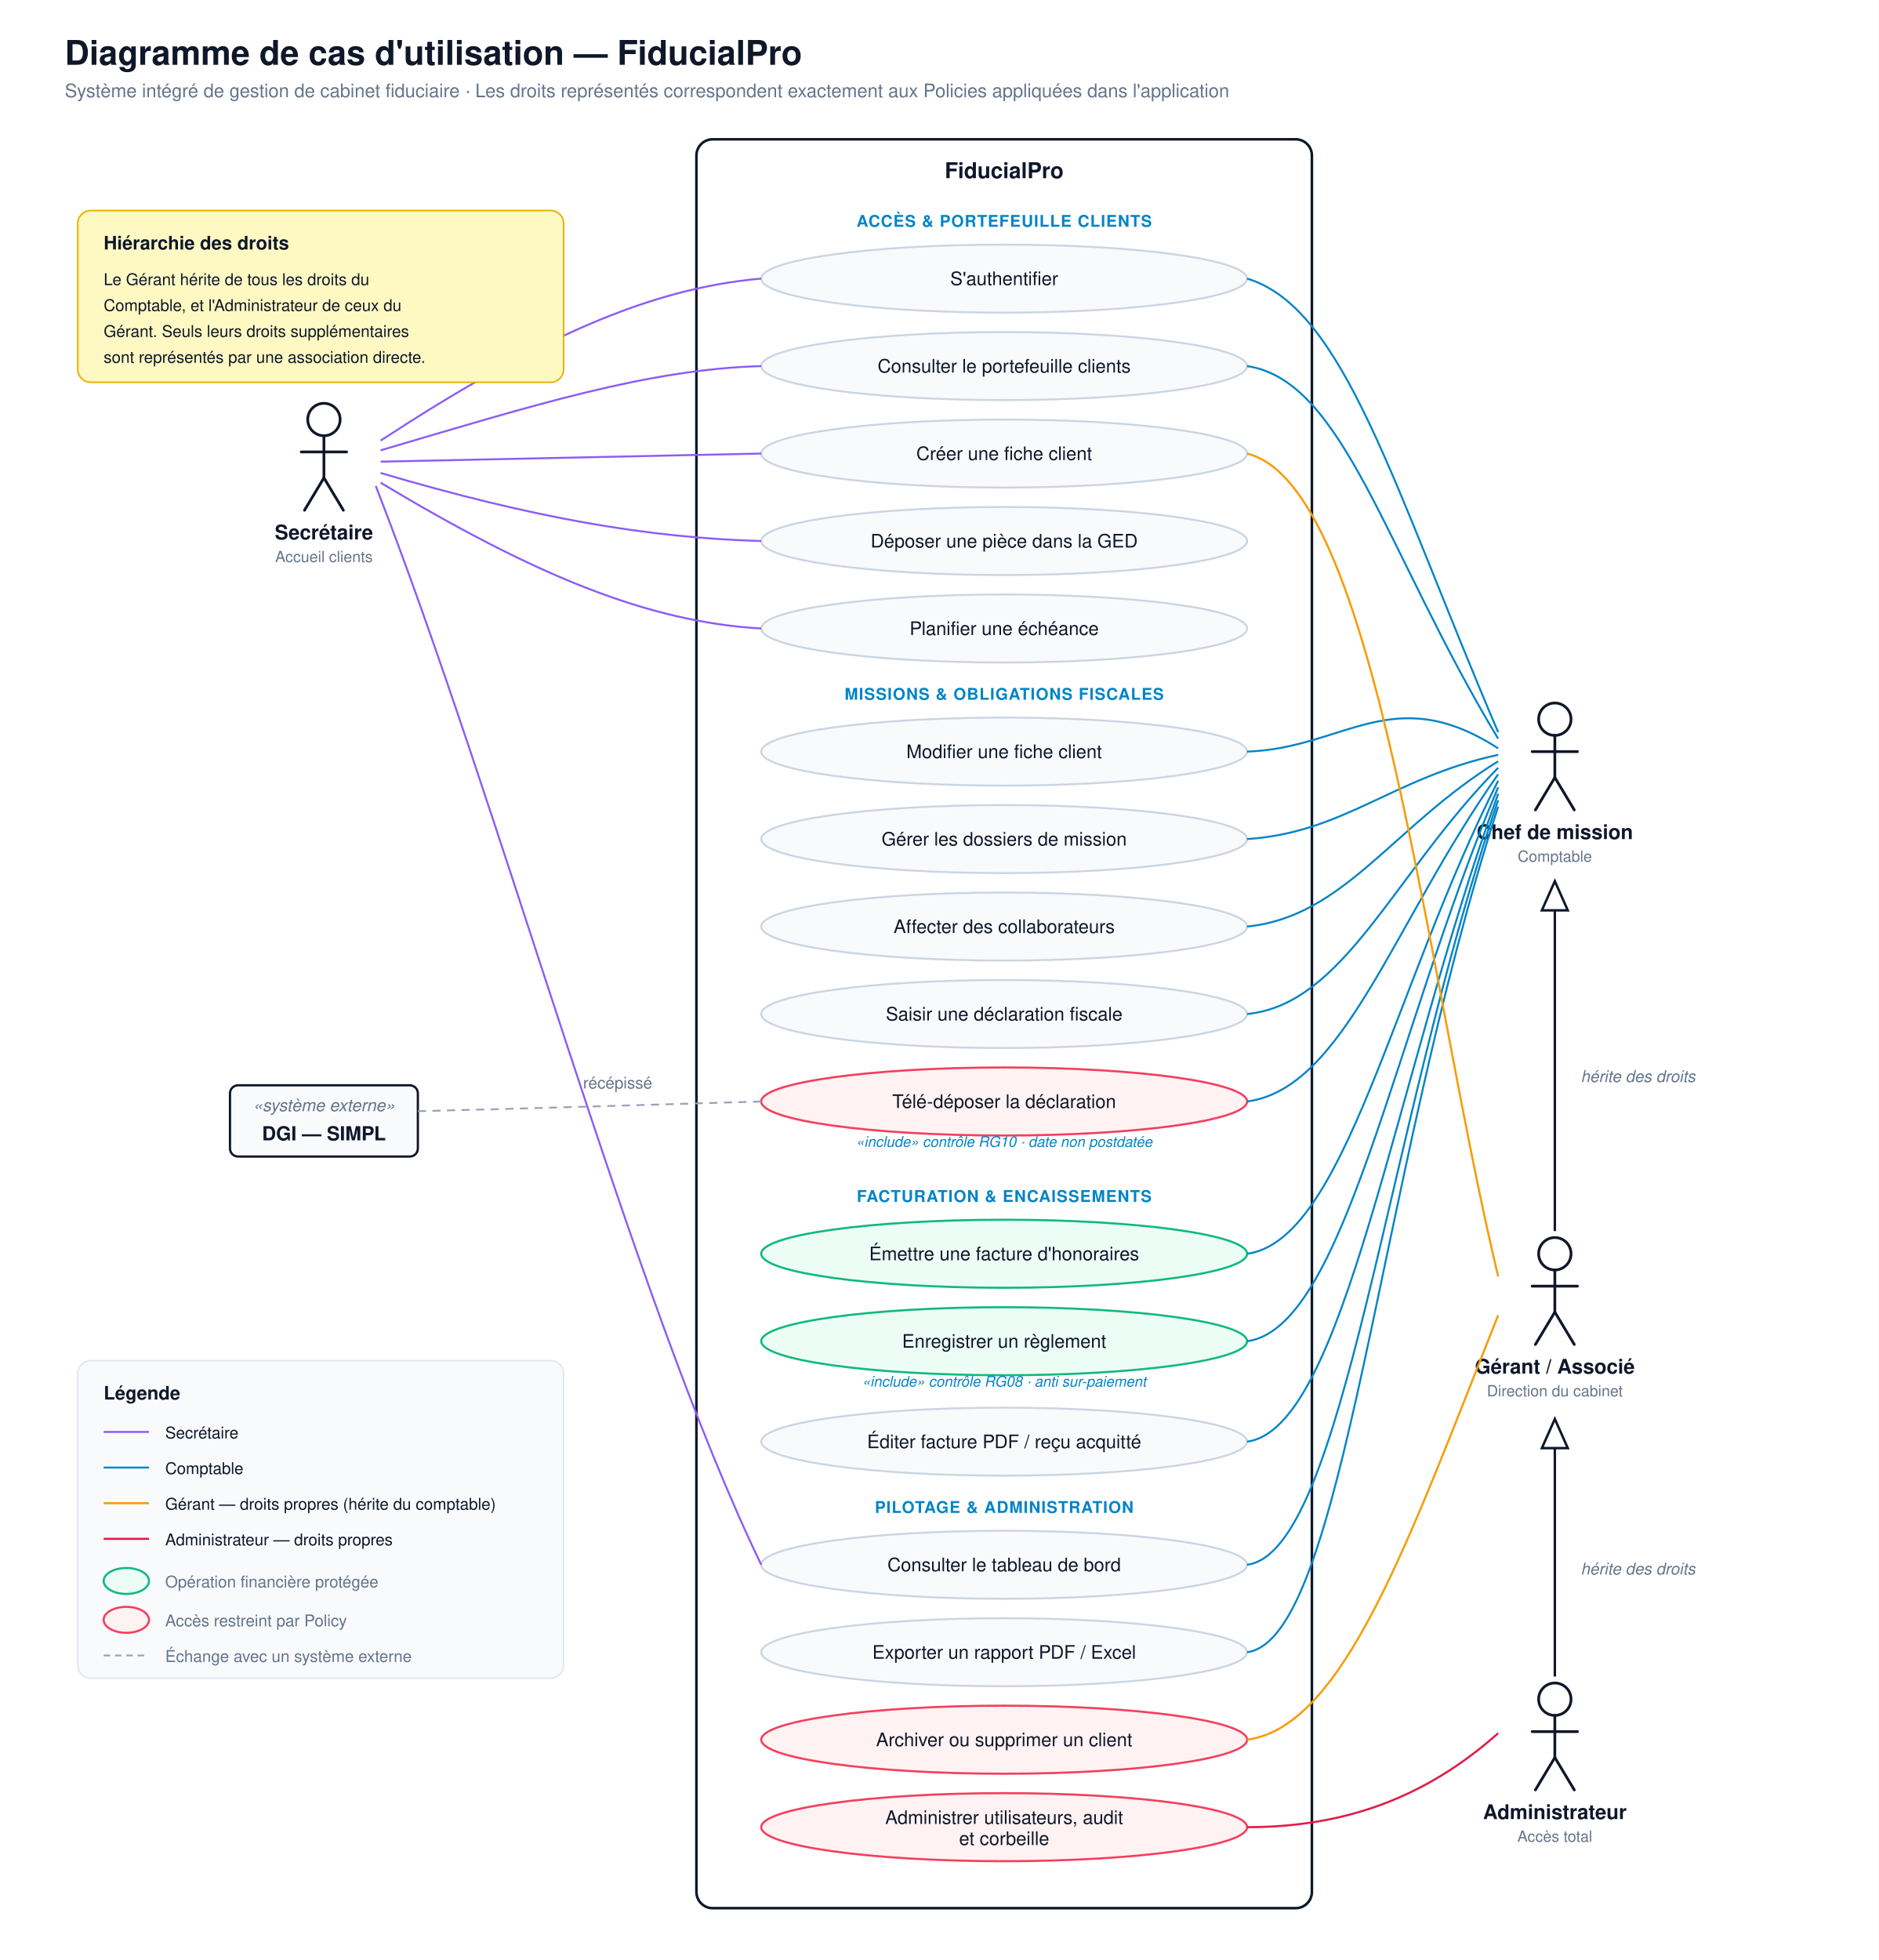
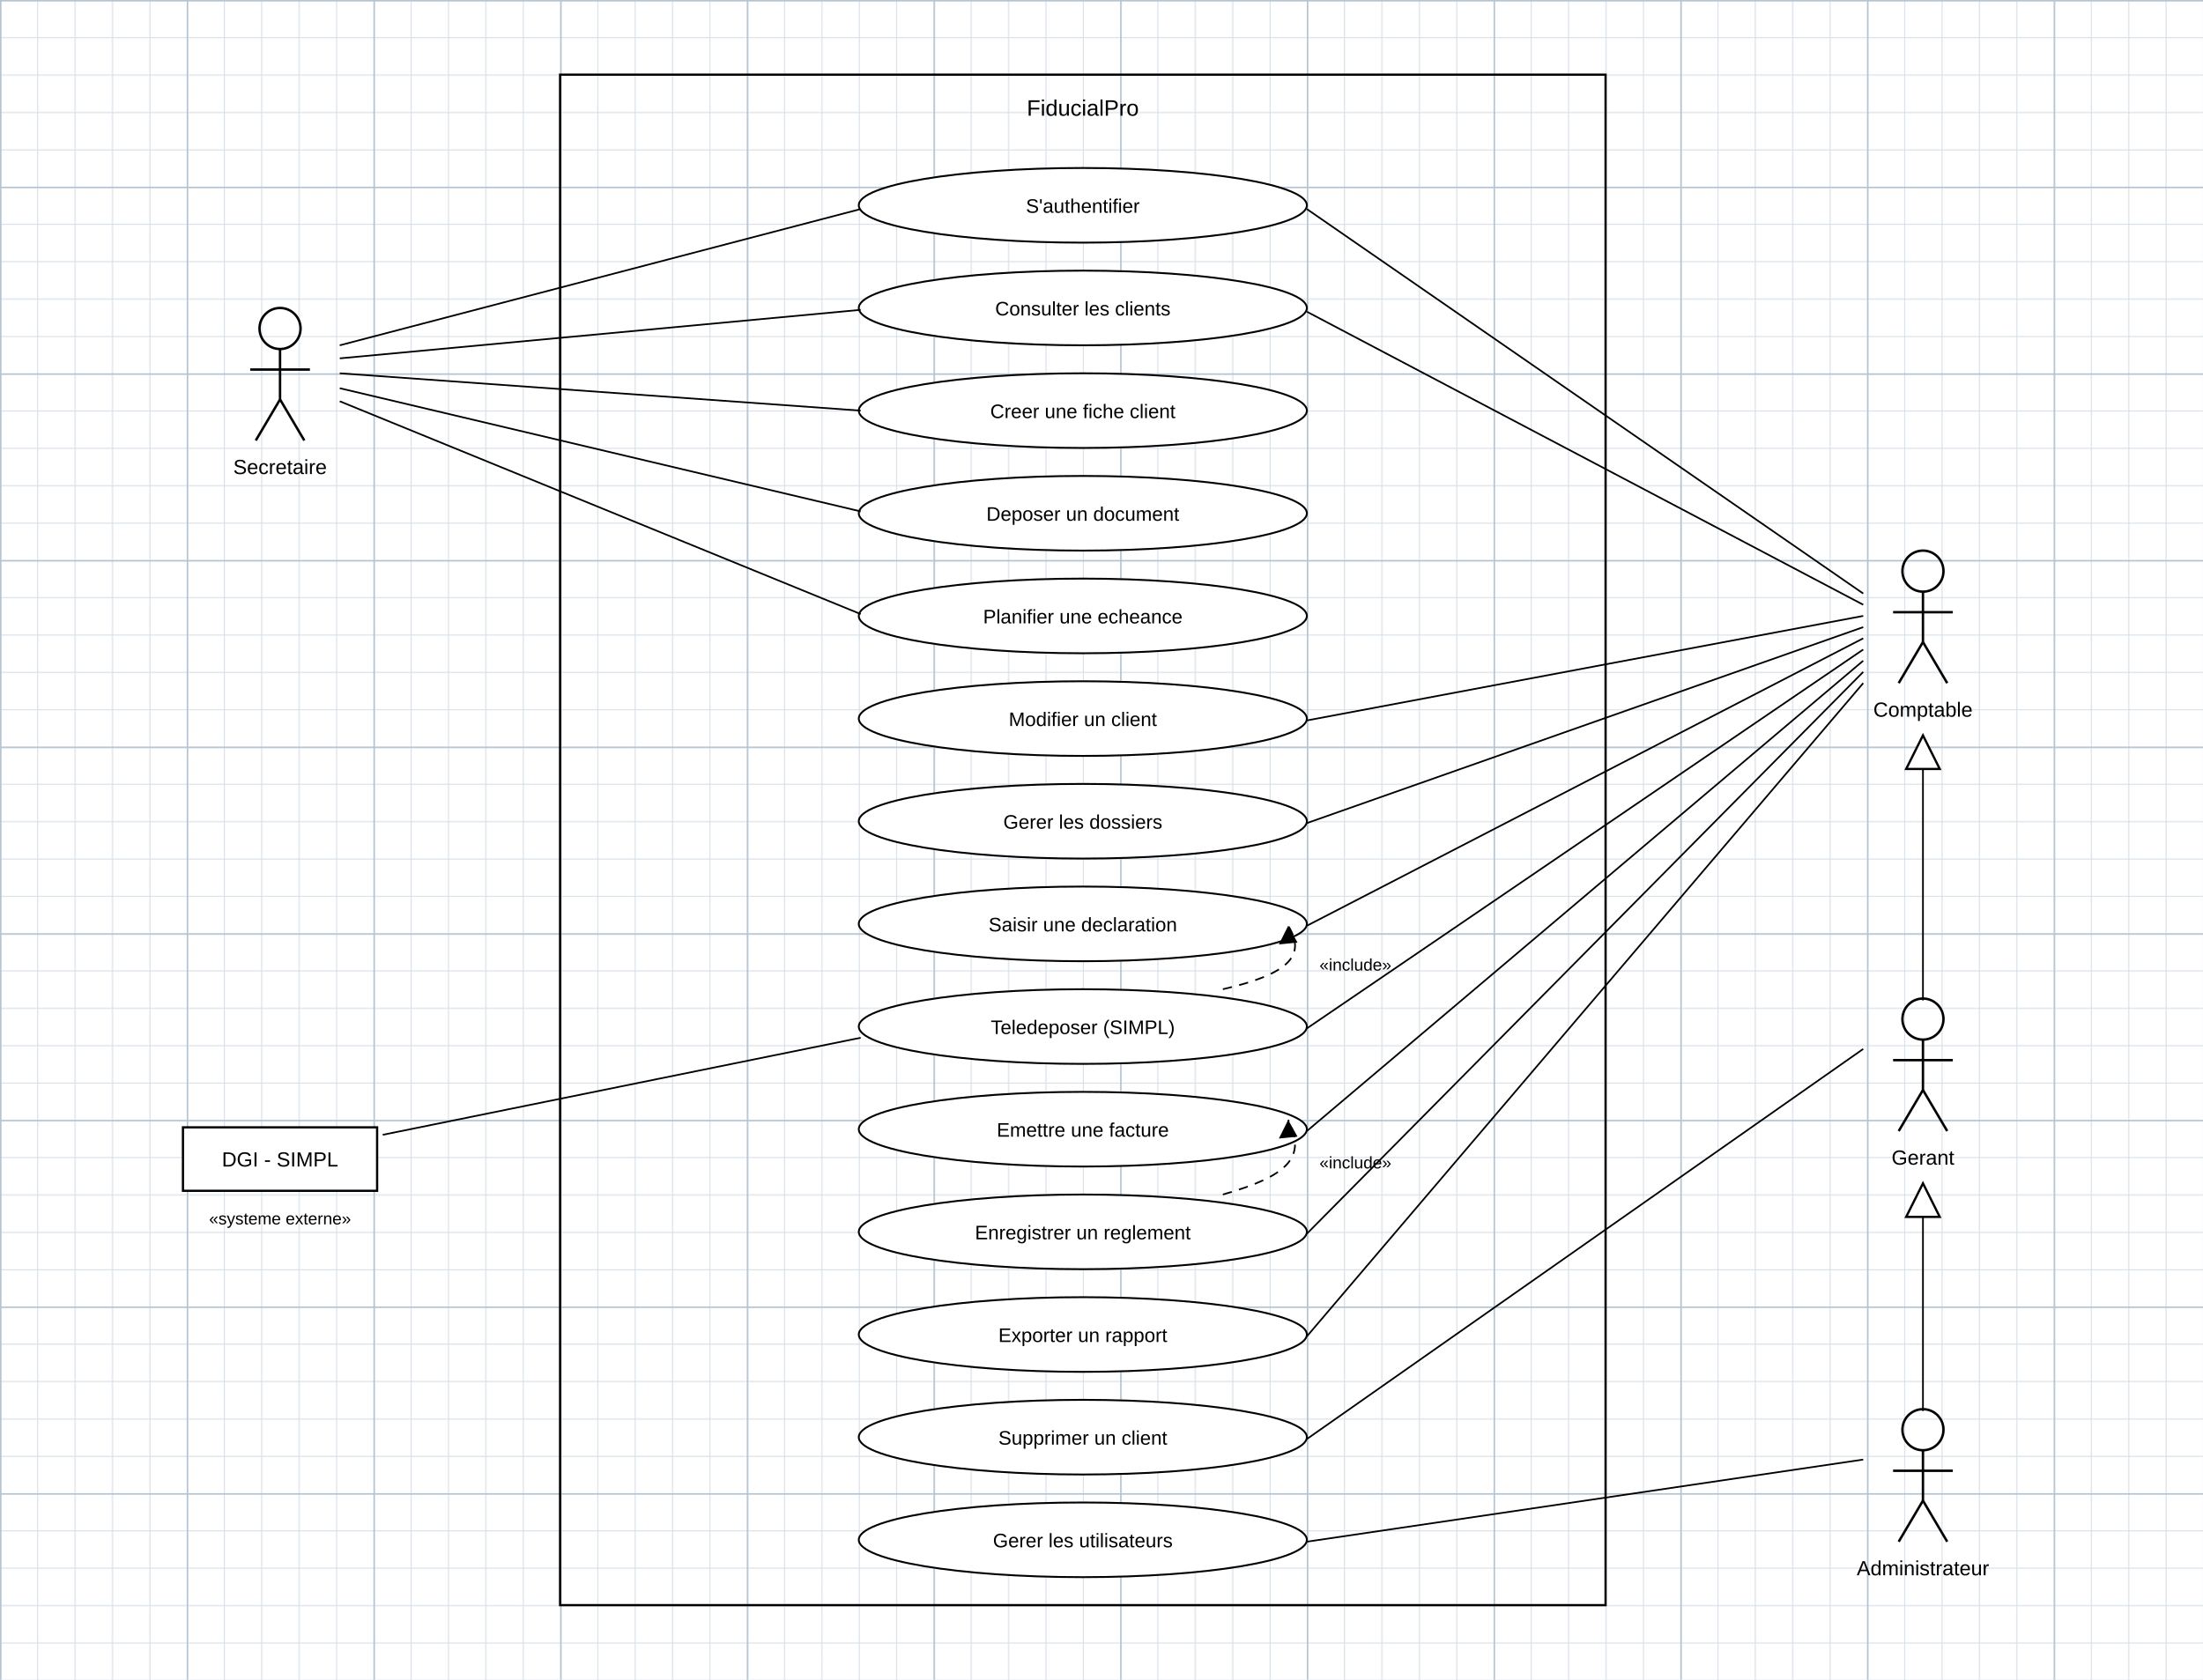
- <svg xmlns="http://www.w3.org/2000/svg" viewBox="0 0 1160 1210" width="1160" height="1210" font-family="Segoe UI, Helvetica, Arial, sans-serif">
+ <svg xmlns="http://www.w3.org/2000/svg" viewBox="0 0 1180 900" width="1180" height="900" font-family="Arial, Helvetica, sans-serif">
+   <defs>
+     <pattern id="quadrillageFin" width="20" height="20" patternUnits="userSpaceOnUse">
+       <path d="M 20 0 L 0 0 0 20" fill="none" stroke="#d3dde6" stroke-width="0.9" />
+     </pattern>
+     <pattern id="fondQuadrille" width="100" height="100" patternUnits="userSpaceOnUse">
+       <rect width="100" height="100" fill="#ffffff" />
+       <rect width="100" height="100" fill="url(#quadrillageFin)" />
+       <path d="M 100 0 L 0 0 0 100" fill="none" stroke="#b4c4d2" stroke-width="1.6" />
+     </pattern>
+   </defs>
  <style>
-     .titre      { font-size: 21px; font-weight: 700; fill: #0f172a; }
-     .soustitre  { font-size: 11.5px; fill: #64748b; }
-     .acteur-nom { font-size: 12.5px; font-weight: 700; fill: #0f172a; text-anchor: middle; }
-     .acteur-rol { font-size: 9.5px; fill: #64748b; text-anchor: middle; }
-     .uc         { font-size: 11.5px; fill: #0f172a; text-anchor: middle; }
-     .paquet     { font-size: 10px; font-weight: 700; fill: #0284c7; letter-spacing: .5px; text-anchor: middle; }
-     .lien       { stroke: #94a3b8; stroke-width: 1.1; fill: none; }
-     .lien-s     { stroke: #8b5cf6; stroke-width: 1.2; fill: none; }
-     .lien-c     { stroke: #0284c7; stroke-width: 1.2; fill: none; }
-     .lien-g     { stroke: #f59e0b; stroke-width: 1.3; fill: none; }
-     .lien-a     { stroke: #e11d48; stroke-width: 1.3; fill: none; }
-     .gener      { stroke: #0f172a; stroke-width: 1.5; fill: none; }
-     .strie      { stroke: #0f172a; stroke-width: 1.7; fill: none; stroke-linecap: round; }
-     .ellipse    { fill: #f8fafc; stroke: #cbd5e1; stroke-width: 1.2; }
-     .ellipse-f  { fill: #ecfdf5; stroke: #10b981; stroke-width: 1.3; }
-     .ellipse-s  { fill: #fef2f2; stroke: #f43f5e; stroke-width: 1.3; }
-     .inc        { font-size: 9px; fill: #0284c7; font-style: italic; text-anchor: middle; }
-     .note       { font-size: 10px; fill: #64748b; }
-     .note-t     { font-size: 10px; fill: #0f172a; }
+     .acteur   { stroke: #000000; stroke-width: 1.3; fill: none; }
+     .nom      { font-size: 11px; fill: #000000; text-anchor: middle; }
+     .uc-txt   { font-size: 10.5px; fill: #000000; text-anchor: middle; }
+     .ovale    { fill: #ffffff; stroke: #000000; stroke-width: 1; }
+     .assoc    { stroke: #000000; stroke-width: 0.9; fill: none; }
+     .rel      { stroke: #000000; stroke-width: 0.9; fill: none; stroke-dasharray: 5 4; }
+     .rel-txt  { font-size: 9px; fill: #000000; text-anchor: middle; }
+     .cadre    { fill: none; stroke: #000000; stroke-width: 1.2; }
+     .cadre-t  { font-size: 12px; fill: #000000; text-anchor: middle; }
  </style>
-   <rect width="1160" height="1210" fill="#ffffff" />
-   <text x="40" y="40" class="titre">Diagramme de cas d'utilisation — FiducialPro</text>
-   <text x="40" y="60" class="soustitre">Système intégré de gestion de cabinet fiduciaire · Les droits représentés correspondent exactement aux Policies appliquées dans l'application</text>
-   <rect x="430" y="86" width="380" height="1092" rx="10" fill="#ffffff" stroke="#0f172a" stroke-width="1.6" />
-   <text x="620" y="110" font-size="13.5" font-weight="700" fill="#0f172a" text-anchor="middle">FiducialPro</text>
-   <g transform="translate(200, 285)">
-     <circle cx="0" cy="-26" r="10" class="strie" />
-     <line x1="0" y1="-16" x2="0" y2="10" class="strie" />
-     <line x1="-14" y1="-6" x2="14" y2="-6" class="strie" />
-     <line x1="0" y1="10" x2="-12" y2="30" class="strie" />
-     <line x1="0" y1="10" x2="12" y2="30" class="strie" />
-     <text x="0" y="48" class="acteur-nom">Secrétaire</text>
-     <text x="0" y="62" class="acteur-rol">Accueil clients</text>
+   <rect x="0" y="0" width="1180" height="900" fill="url(#fondQuadrille)" />
+   <rect x="300" y="40" width="560" height="820" class="cadre" />
+   <text x="580" y="62" class="cadre-t">FiducialPro</text>
+   <g transform="translate(150, 200)">
+     <circle cx="0" cy="-24" r="11" class="acteur" />
+     <line x1="0" y1="-13" x2="0" y2="14" class="acteur" />
+     <line x1="-16" y1="-2" x2="16" y2="-2" class="acteur" />
+     <line x1="0" y1="14" x2="-13" y2="36" class="acteur" />
+     <line x1="0" y1="14" x2="13" y2="36" class="acteur" />
+     <text x="0" y="54" class="nom">Secretaire</text>
  </g>
-   <g transform="translate(960, 470)">
-     <circle cx="0" cy="-26" r="10" class="strie" />
-     <line x1="0" y1="-16" x2="0" y2="10" class="strie" />
-     <line x1="-14" y1="-6" x2="14" y2="-6" class="strie" />
-     <line x1="0" y1="10" x2="-12" y2="30" class="strie" />
-     <line x1="0" y1="10" x2="12" y2="30" class="strie" />
-     <text x="0" y="48" class="acteur-nom">Chef de mission</text>
-     <text x="0" y="62" class="acteur-rol">Comptable</text>
+   <g transform="translate(1030, 330)">
+     <circle cx="0" cy="-24" r="11" class="acteur" />
+     <line x1="0" y1="-13" x2="0" y2="14" class="acteur" />
+     <line x1="-16" y1="-2" x2="16" y2="-2" class="acteur" />
+     <line x1="0" y1="14" x2="-13" y2="36" class="acteur" />
+     <line x1="0" y1="14" x2="13" y2="36" class="acteur" />
+     <text x="0" y="54" class="nom">Comptable</text>
  </g>
-   <g transform="translate(960, 800)">
-     <circle cx="0" cy="-26" r="10" class="strie" />
-     <line x1="0" y1="-16" x2="0" y2="10" class="strie" />
-     <line x1="-14" y1="-6" x2="14" y2="-6" class="strie" />
-     <line x1="0" y1="10" x2="-12" y2="30" class="strie" />
-     <line x1="0" y1="10" x2="12" y2="30" class="strie" />
-     <text x="0" y="48" class="acteur-nom">Gérant / Associé</text>
-     <text x="0" y="62" class="acteur-rol">Direction du cabinet</text>
+   <g transform="translate(1030, 570)">
+     <circle cx="0" cy="-24" r="11" class="acteur" />
+     <line x1="0" y1="-13" x2="0" y2="14" class="acteur" />
+     <line x1="-16" y1="-2" x2="16" y2="-2" class="acteur" />
+     <line x1="0" y1="14" x2="-13" y2="36" class="acteur" />
+     <line x1="0" y1="14" x2="13" y2="36" class="acteur" />
+     <text x="0" y="54" class="nom">Gerant</text>
  </g>
-   <g transform="translate(960, 1075)">
-     <circle cx="0" cy="-26" r="10" class="strie" />
-     <line x1="0" y1="-16" x2="0" y2="10" class="strie" />
-     <line x1="-14" y1="-6" x2="14" y2="-6" class="strie" />
-     <line x1="0" y1="10" x2="-12" y2="30" class="strie" />
-     <line x1="0" y1="10" x2="12" y2="30" class="strie" />
-     <text x="0" y="48" class="acteur-nom">Administrateur</text>
-     <text x="0" y="62" class="acteur-rol">Accès total</text>
+   <g transform="translate(1030, 790)">
+     <circle cx="0" cy="-24" r="11" class="acteur" />
+     <line x1="0" y1="-13" x2="0" y2="14" class="acteur" />
+     <line x1="-16" y1="-2" x2="16" y2="-2" class="acteur" />
+     <line x1="0" y1="14" x2="-13" y2="36" class="acteur" />
+     <line x1="0" y1="14" x2="13" y2="36" class="acteur" />
+     <text x="0" y="54" class="nom">Administrateur</text>
  </g>
-   <g transform="translate(200, 690)">
-     <rect x="-58" y="-20" width="116" height="44" rx="5" fill="#f8fafc" stroke="#0f172a" stroke-width="1.4" />
-     <text x="0" y="-4" font-size="10.5" font-style="italic" fill="#64748b" text-anchor="middle">«système externe»</text>
-     <text x="0" y="14" font-size="12" font-weight="700" fill="#0f172a" text-anchor="middle">DGI — SIMPL</text>
+   <g transform="translate(150, 620)">
+     <rect x="-52" y="-16" width="104" height="34" fill="#ffffff" stroke="#000000" stroke-width="1.2" />
+     <text x="0" y="5" class="nom">DGI - SIMPL</text>
+     <text x="0" y="36" class="rel-txt">«systeme externe»</text>
  </g>
-   <line x1="960" y1="760" x2="960" y2="562" class="gener" />
-   <polygon points="960,544 952,562 968,562" fill="#ffffff" stroke="#0f172a" stroke-width="1.5" />
-   <line x1="960" y1="1035" x2="960" y2="894" class="gener" />
-   <polygon points="960,876 952,894 968,894" fill="#ffffff" stroke="#0f172a" stroke-width="1.5" />
-   <text x="976" y="668" class="note" font-style="italic">hérite des droits</text>
-   <text x="976" y="972" class="note" font-style="italic">hérite des droits</text>
-   <text x="620" y="140" class="paquet">ACCÈS &amp; PORTEFEUILLE CLIENTS</text>
-   <ellipse cx="620" cy="172" rx="150" ry="21" class="ellipse" />
-   <text x="620" y="176" class="uc">S'authentifier</text>
-   <ellipse cx="620" cy="226" rx="150" ry="21" class="ellipse" />
-   <text x="620" y="230" class="uc">Consulter le portefeuille clients</text>
-   <ellipse cx="620" cy="280" rx="150" ry="21" class="ellipse" />
-   <text x="620" y="284" class="uc">Créer une fiche client</text>
-   <ellipse cx="620" cy="334" rx="150" ry="21" class="ellipse" />
-   <text x="620" y="338" class="uc">Déposer une pièce dans la GED</text>
-   <ellipse cx="620" cy="388" rx="150" ry="21" class="ellipse" />
-   <text x="620" y="392" class="uc">Planifier une échéance</text>
-   <text x="620" y="432" class="paquet">MISSIONS &amp; OBLIGATIONS FISCALES</text>
-   <ellipse cx="620" cy="464" rx="150" ry="21" class="ellipse" />
-   <text x="620" y="468" class="uc">Modifier une fiche client</text>
-   <ellipse cx="620" cy="518" rx="150" ry="21" class="ellipse" />
-   <text x="620" y="522" class="uc">Gérer les dossiers de mission</text>
-   <ellipse cx="620" cy="572" rx="150" ry="21" class="ellipse" />
-   <text x="620" y="576" class="uc">Affecter des collaborateurs</text>
-   <ellipse cx="620" cy="626" rx="150" ry="21" class="ellipse" />
-   <text x="620" y="630" class="uc">Saisir une déclaration fiscale</text>
-   <ellipse cx="620" cy="680" rx="150" ry="21" class="ellipse-s" />
-   <text x="620" y="684" class="uc">Télé-déposer la déclaration</text>
-   <text x="620" y="708" class="inc">«include» contrôle RG10 · date non postdatée</text>
-   <text x="620" y="742" class="paquet">FACTURATION &amp; ENCAISSEMENTS</text>
-   <ellipse cx="620" cy="774" rx="150" ry="21" class="ellipse-f" />
-   <text x="620" y="778" class="uc">Émettre une facture d'honoraires</text>
-   <ellipse cx="620" cy="828" rx="150" ry="21" class="ellipse-f" />
-   <text x="620" y="832" class="uc">Enregistrer un règlement</text>
-   <text x="620" y="856" class="inc">«include» contrôle RG08 · anti sur-paiement</text>
-   <ellipse cx="620" cy="890" rx="150" ry="21" class="ellipse" />
-   <text x="620" y="894" class="uc">Éditer facture PDF / reçu acquitté</text>
-   <text x="620" y="934" class="paquet">PILOTAGE &amp; ADMINISTRATION</text>
-   <ellipse cx="620" cy="966" rx="150" ry="21" class="ellipse" />
-   <text x="620" y="970" class="uc">Consulter le tableau de bord</text>
-   <ellipse cx="620" cy="1020" rx="150" ry="21" class="ellipse" />
-   <text x="620" y="1024" class="uc">Exporter un rapport PDF / Excel</text>
-   <ellipse cx="620" cy="1074" rx="150" ry="21" class="ellipse-s" />
-   <text x="620" y="1078" class="uc">Archiver ou supprimer un client</text>
-   <ellipse cx="620" cy="1128" rx="150" ry="21" class="ellipse-s" />
-   <text x="620" y="1126" class="uc">Administrer utilisateurs, audit</text>
-   <text x="620" y="1139" class="uc">et corbeille</text>
-   <path d="M 235 272 C 330 210, 400 178, 470 172" class="lien-s" />
-   <path d="M 235 278 C 330 250, 400 228, 470 226" class="lien-s" />
-   <path d="M 235 285 L 470 280" class="lien-s" />
-   <path d="M 235 292 C 330 320, 400 332, 470 334" class="lien-s" />
-   <path d="M 235 298 C 330 355, 400 384, 470 388" class="lien-s" />
-   <path d="M 232 300 C 310 500, 390 800, 470 966" class="lien-s" />
-   <path d="M 925 452 C 860 300, 830 190, 770 172" class="lien-c" />
-   <path d="M 925 456 C 855 340, 830 235, 770 226" class="lien-c" />
-   <path d="M 925 462 C 860 420, 830 462, 770 464" class="lien-c" />
-   <path d="M 925 466 C 860 480, 830 514, 770 518" class="lien-c" />
-   <path d="M 925 470 C 860 510, 830 566, 770 572" class="lien-c" />
-   <path d="M 925 474 C 860 540, 830 620, 770 626" class="lien-c" />
-   <path d="M 925 478 C 860 570, 830 672, 770 680" class="lien-c" />
-   <path d="M 925 482 C 860 610, 830 766, 770 774" class="lien-c" />
-   <path d="M 925 486 C 860 640, 830 820, 770 828" class="lien-c" />
-   <path d="M 925 490 C 860 670, 830 882, 770 890" class="lien-c" />
-   <path d="M 925 494 C 855 700, 830 958, 770 966" class="lien-c" />
-   <path d="M 925 498 C 850 730, 830 1012, 770 1020" class="lien-c" />
-   <path d="M 925 788 C 880 600, 850 300, 770 280" class="lien-g" />
-   <path d="M 925 812 C 870 950, 830 1066, 770 1074" class="lien-g" />
-   <path d="M 925 1070 C 880 1110, 830 1128, 770 1128" class="lien-a" />
-   <path d="M 258 686 C 340 684, 400 682, 470 680" class="lien" stroke-dasharray="5 4" />
-   <text x="360" y="672" class="note" fill="#f43f5e">récépissé</text>
-   <g transform="translate(48, 840)">
-     <rect x="0" y="0" width="300" height="196" rx="8" fill="#f8fafc" stroke="#e2e8f0" />
-     <text x="16" y="24" font-size="11.5" font-weight="700" fill="#0f172a">Légende</text>
-     <line x1="16" y1="44" x2="44" y2="44" class="lien-s" />
-     <text x="54" y="48" class="note-t">Secrétaire</text>
-     <line x1="16" y1="66" x2="44" y2="66" class="lien-c" />
-     <text x="54" y="70" class="note-t">Comptable</text>
-     <line x1="16" y1="88" x2="44" y2="88" class="lien-g" />
-     <text x="54" y="92" class="note-t">Gérant — droits propres (hérite du comptable)</text>
-     <line x1="16" y1="110" x2="44" y2="110" class="lien-a" />
-     <text x="54" y="114" class="note-t">Administrateur — droits propres</text>
-     <ellipse cx="30" cy="136" rx="14" ry="8" class="ellipse-f" />
-     <text x="54" y="140" class="note">Opération financière protégée</text>
-     <ellipse cx="30" cy="160" rx="14" ry="8" class="ellipse-s" />
-     <text x="54" y="164" class="note">Accès restreint par Policy</text>
-     <line x1="16" y1="182" x2="44" y2="182" class="lien" stroke-dasharray="4 3" />
-     <text x="54" y="186" class="note">Échange avec un système externe</text>
-   </g>
-   <g transform="translate(48, 130)">
-     <rect x="0" y="0" width="300" height="106" rx="8" fill="#fef9c3" stroke="#eab308" />
-     <text x="16" y="24" font-size="11.5" font-weight="700" fill="#0f172a">Hiérarchie des droits</text>
-     <text x="16" y="46" class="note-t">Le Gérant hérite de tous les droits du</text>
-     <text x="16" y="62" class="note-t">Comptable, et l'Administrateur de ceux du</text>
-     <text x="16" y="78" class="note-t">Gérant. Seuls leurs droits supplémentaires</text>
-     <text x="16" y="94" class="note-t">sont représentés par une association directe.</text>
-   </g>
+   <ellipse cx="580" cy="110" rx="120" ry="20" class="ovale" />
+   <text x="580" y="114" class="uc-txt">S'authentifier</text>
+   <ellipse cx="580" cy="165" rx="120" ry="20" class="ovale" />
+   <text x="580" y="169" class="uc-txt">Consulter les clients</text>
+   <ellipse cx="580" cy="220" rx="120" ry="20" class="ovale" />
+   <text x="580" y="224" class="uc-txt">Creer une fiche client</text>
+   <ellipse cx="580" cy="275" rx="120" ry="20" class="ovale" />
+   <text x="580" y="279" class="uc-txt">Deposer un document</text>
+   <ellipse cx="580" cy="330" rx="120" ry="20" class="ovale" />
+   <text x="580" y="334" class="uc-txt">Planifier une echeance</text>
+   <ellipse cx="580" cy="385" rx="120" ry="20" class="ovale" />
+   <text x="580" y="389" class="uc-txt">Modifier un client</text>
+   <ellipse cx="580" cy="440" rx="120" ry="20" class="ovale" />
+   <text x="580" y="444" class="uc-txt">Gerer les dossiers</text>
+   <ellipse cx="580" cy="495" rx="120" ry="20" class="ovale" />
+   <text x="580" y="499" class="uc-txt">Saisir une declaration</text>
+   <ellipse cx="580" cy="550" rx="120" ry="20" class="ovale" />
+   <text x="580" y="554" class="uc-txt">Teledeposer (SIMPL)</text>
+   <ellipse cx="580" cy="605" rx="120" ry="20" class="ovale" />
+   <text x="580" y="609" class="uc-txt">Emettre une facture</text>
+   <ellipse cx="580" cy="660" rx="120" ry="20" class="ovale" />
+   <text x="580" y="664" class="uc-txt">Enregistrer un reglement</text>
+   <ellipse cx="580" cy="715" rx="120" ry="20" class="ovale" />
+   <text x="580" y="719" class="uc-txt">Exporter un rapport</text>
+   <ellipse cx="580" cy="770" rx="120" ry="20" class="ovale" />
+   <text x="580" y="774" class="uc-txt">Supprimer un client</text>
+   <ellipse cx="580" cy="825" rx="120" ry="20" class="ovale" />
+   <text x="580" y="829" class="uc-txt">Gerer les utilisateurs</text>
+   <path d="M 655 640 C 690 630, 700 620, 690 600" class="rel" />
+   <polygon points="690,600 685,610 695,609" fill="#000000" />
+   <text x="726" y="626" class="rel-txt">«include»</text>
+   <path d="M 655 530 C 690 522, 700 512, 690 496" class="rel" />
+   <polygon points="690,496 685,506 695,505" fill="#000000" />
+   <text x="726" y="520" class="rel-txt">«include»</text>
+   <line x1="182" y1="185" x2="461" y2="112" class="assoc" />
+   <line x1="182" y1="192" x2="461" y2="166" class="assoc" />
+   <line x1="182" y1="200" x2="461" y2="220" class="assoc" />
+   <line x1="182" y1="208" x2="461" y2="274" class="assoc" />
+   <line x1="182" y1="215" x2="461" y2="329" class="assoc" />
+   <line x1="998" y1="318" x2="700" y2="112" class="assoc" />
+   <line x1="998" y1="324" x2="700" y2="167" class="assoc" />
+   <line x1="998" y1="330" x2="700" y2="386" class="assoc" />
+   <line x1="998" y1="336" x2="700" y2="441" class="assoc" />
+   <line x1="998" y1="342" x2="700" y2="496" class="assoc" />
+   <line x1="998" y1="348" x2="700" y2="551" class="assoc" />
+   <line x1="998" y1="354" x2="700" y2="606" class="assoc" />
+   <line x1="998" y1="360" x2="700" y2="661" class="assoc" />
+   <line x1="998" y1="366" x2="700" y2="716" class="assoc" />
+   <line x1="998" y1="562" x2="700" y2="771" class="assoc" />
+   <line x1="998" y1="782" x2="700" y2="826" class="assoc" />
+   <line x1="205" y1="608" x2="461" y2="556" class="assoc" />
+   <line x1="1030" y1="536" x2="1030" y2="410" class="assoc" />
+   <polygon points="1030,394 1021,412 1039,412" fill="#ffffff" stroke="#000000" stroke-width="1.2" />
+   <line x1="1030" y1="756" x2="1030" y2="650" class="assoc" />
+   <polygon points="1030,634 1021,652 1039,652" fill="#ffffff" stroke="#000000" stroke-width="1.2" />
</svg>
